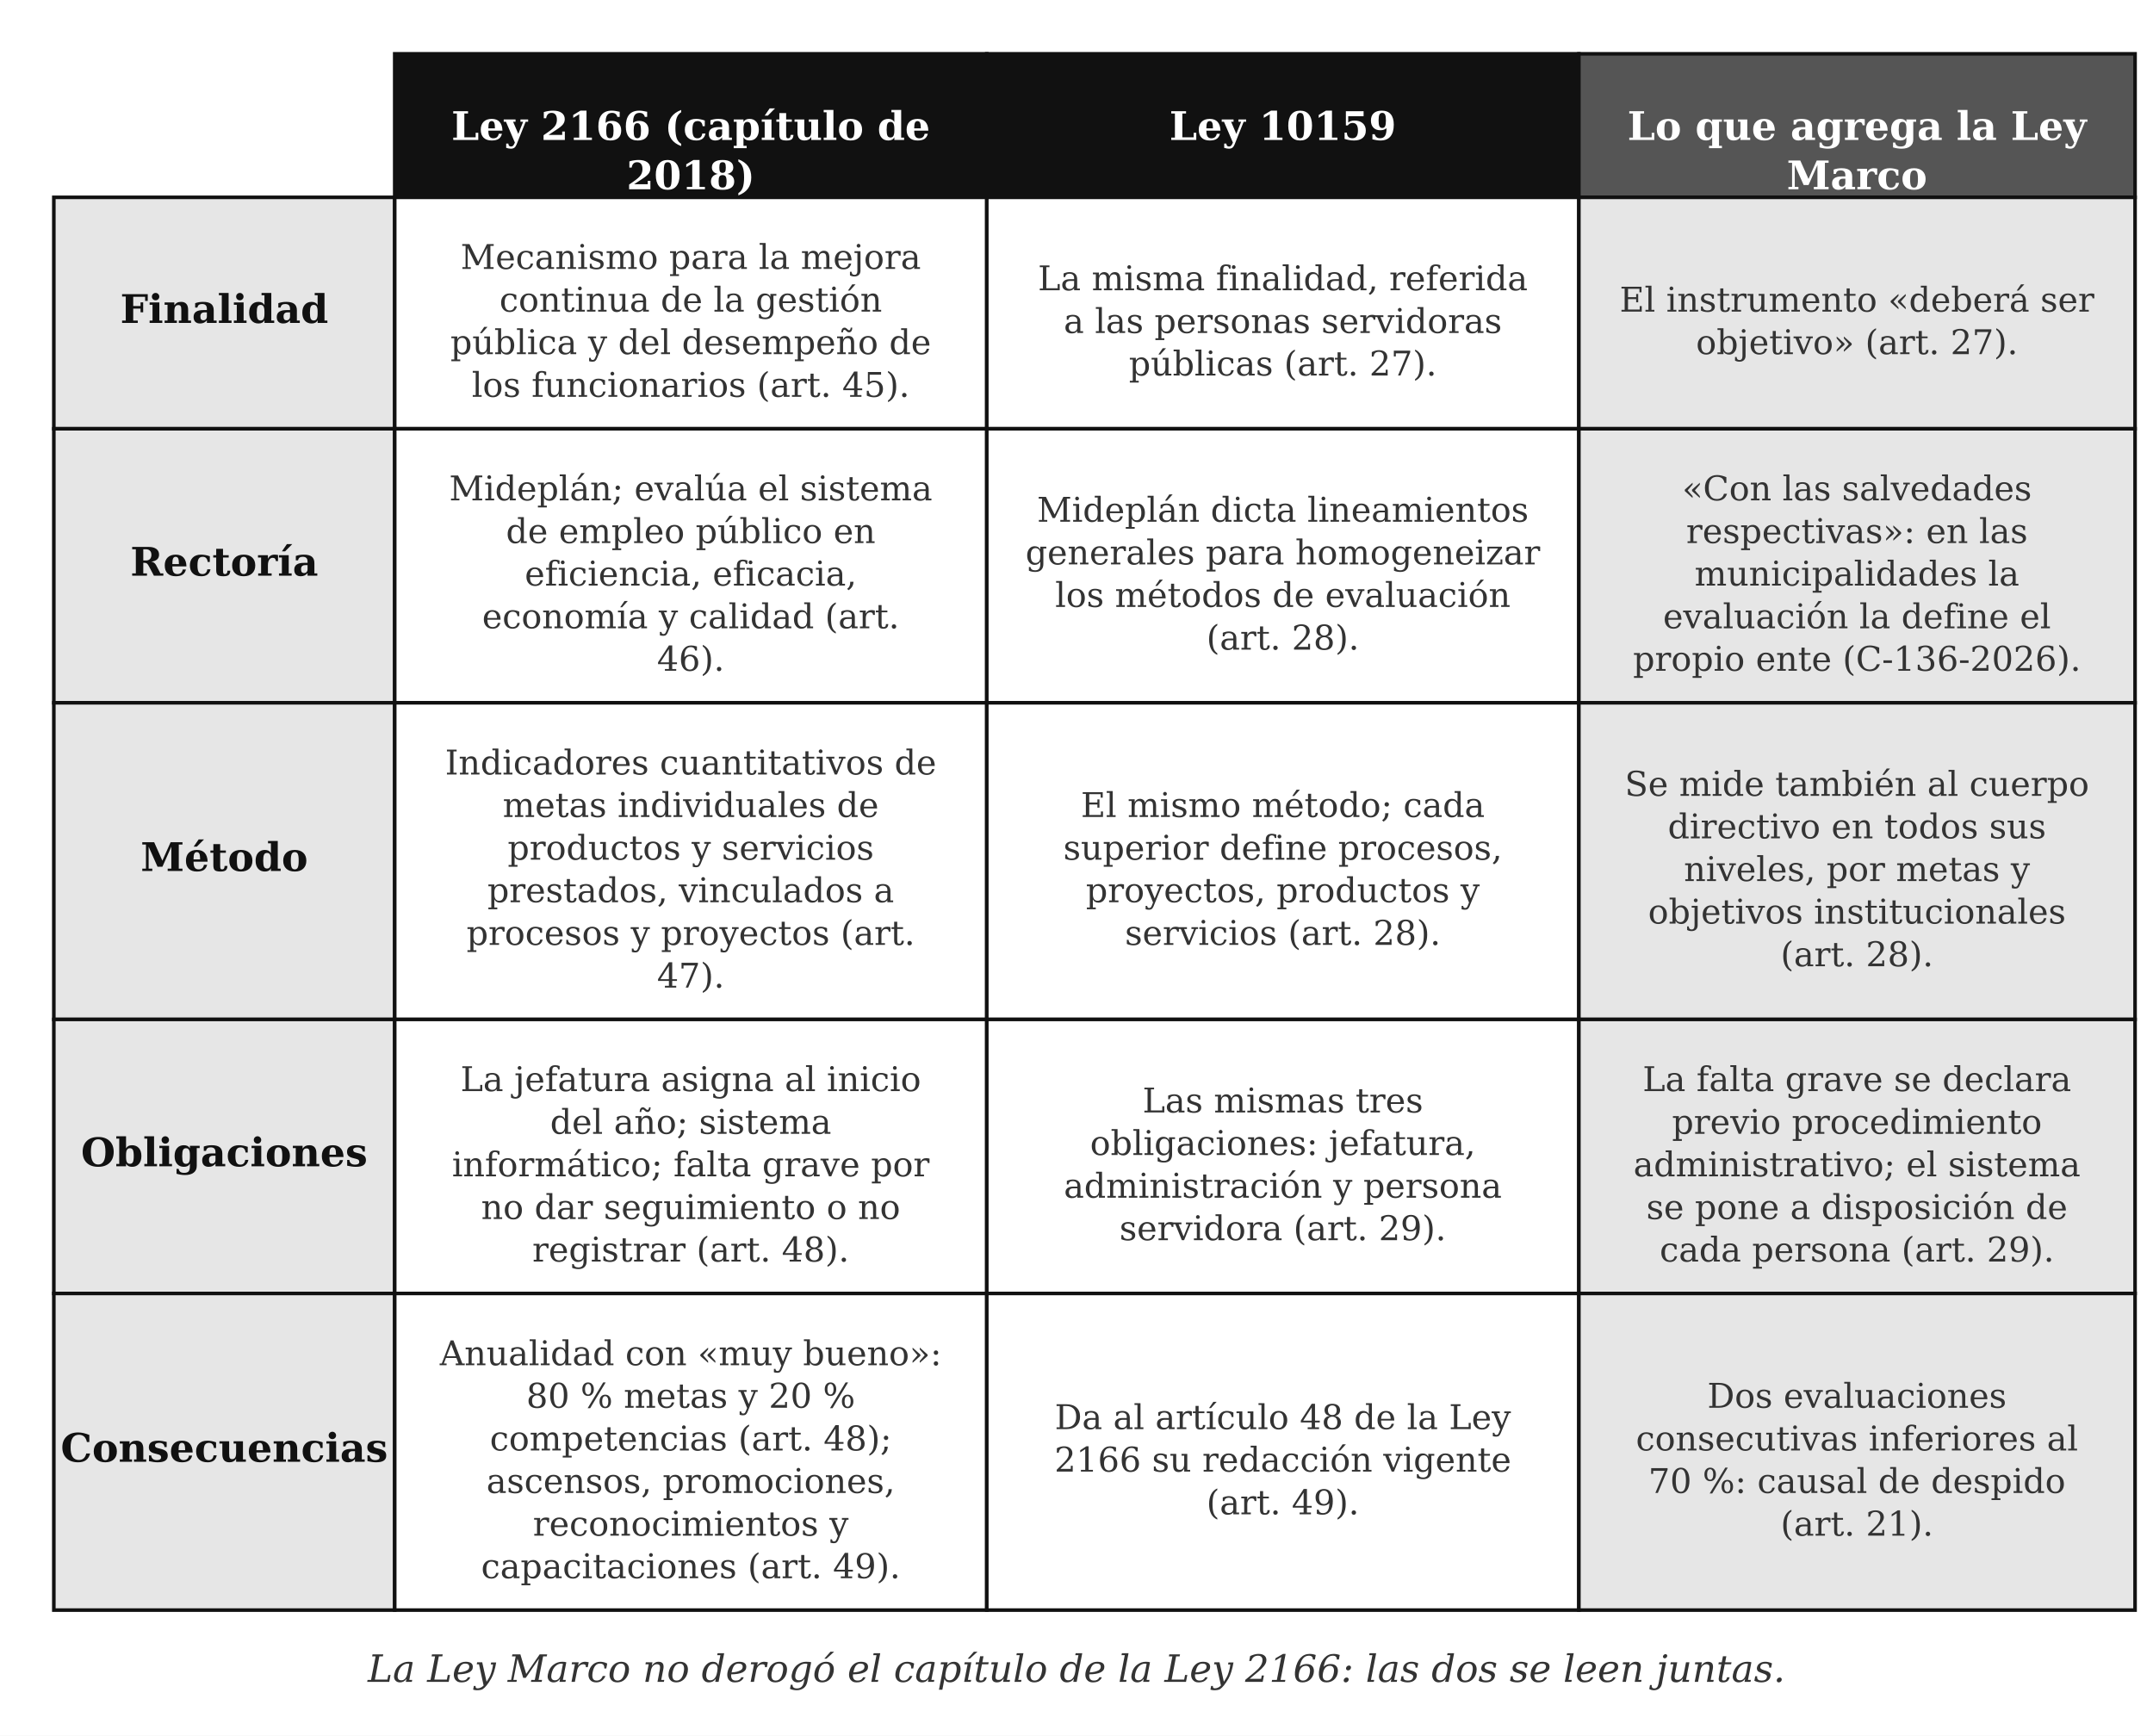
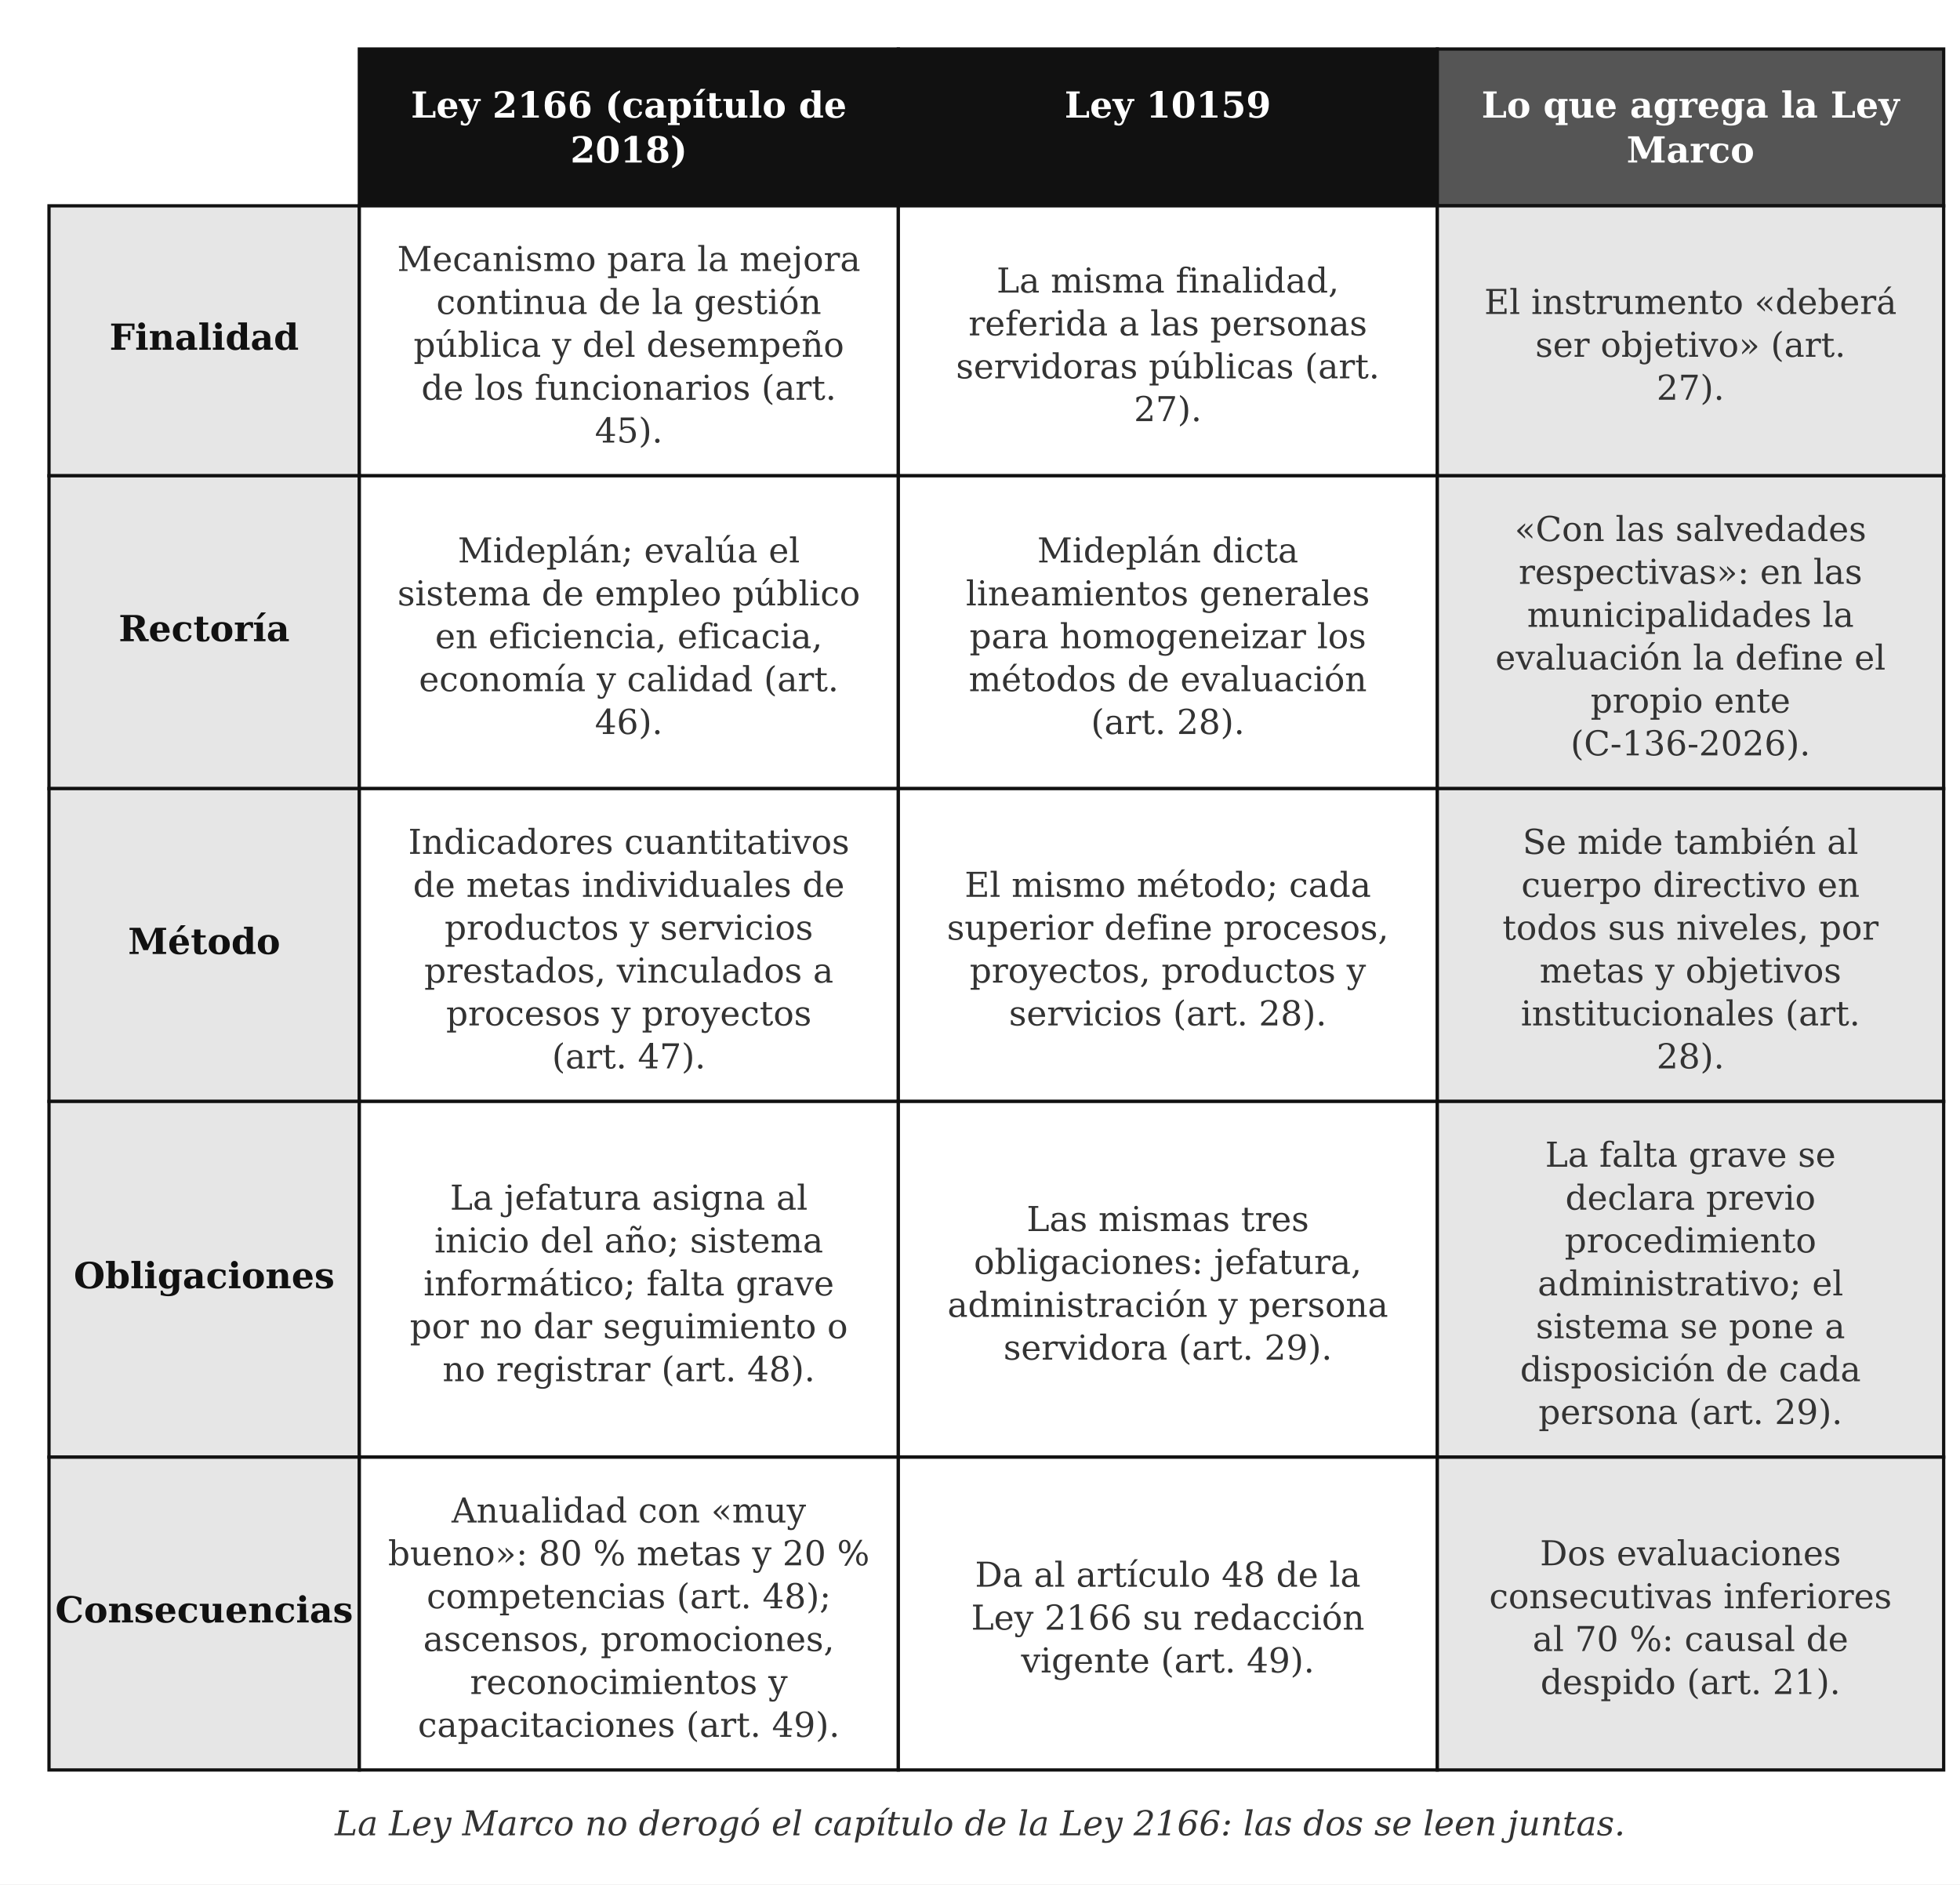
- <svg xmlns="http://www.w3.org/2000/svg" width="1200" height="967.5" viewBox="0 0 1200 967.5" font-family="DejaVu Serif, serif">
+ <svg xmlns="http://www.w3.org/2000/svg" width="1200" height="1153.5" viewBox="0 0 1200 1153.5" font-family="DejaVu Serif, serif">
  <defs>
    <marker id="ar" markerWidth="14" markerHeight="14" refX="11" refY="7" orient="auto" markerUnits="userSpaceOnUse">
      <path d="M0,0 L14,7 L0,14 Z" fill="#111" />
    </marker>
  </defs>
  <rect width="100%" height="100%" fill="white" />
-   <rect x="220" y="30" width="330" height="80" rx="0" fill="#111" stroke="#111" stroke-width="2" />
-   <rect x="550" y="30" width="330" height="80" rx="0" fill="#111" stroke="#111" stroke-width="2" />
-   <rect x="880" y="30" width="310" height="80" rx="0" fill="#555" stroke="#111" stroke-width="2" />
-   <text x="385.0" y="78.0" font-size="22" font-weight="bold" font-style="normal" text-anchor="middle" fill="white">Ley 2166 (capítulo de</text>
-   <text x="385.0" y="105.5" font-size="22" font-weight="bold" font-style="normal" text-anchor="middle" fill="white">2018)</text>
-   <text x="715.0" y="78.0" font-size="22" font-weight="bold" font-style="normal" text-anchor="middle" fill="white">Ley 10159</text>
-   <text x="1035.0" y="78.0" font-size="22" font-weight="bold" font-style="normal" text-anchor="middle" fill="white">Lo que agrega la Ley</text>
-   <text x="1035.0" y="105.5" font-size="22" font-weight="bold" font-style="normal" text-anchor="middle" fill="white">Marco</text>
-   <rect x="30" y="110" width="190" height="129.0" rx="0" fill="#e6e6e6" stroke="#111" stroke-width="2" />
-   <text x="125.0" y="180.0" font-size="22" font-weight="bold" font-style="normal" text-anchor="middle" fill="#111">Finalidad</text>
-   <rect x="220" y="110" width="330" height="129.0" rx="0" fill="white" stroke="#111" stroke-width="2" />
-   <text x="385.0" y="149.9" font-size="19" font-weight="normal" font-style="normal" text-anchor="middle" fill="#333">Mecanismo para la mejora</text>
-   <text x="385.0" y="173.7" font-size="19" font-weight="normal" font-style="normal" text-anchor="middle" fill="#333">continua de la gestión</text>
-   <text x="385.0" y="197.4" font-size="19" font-weight="normal" font-style="normal" text-anchor="middle" fill="#333">pública y del desempeño de</text>
-   <text x="385.0" y="221.2" font-size="19" font-weight="normal" font-style="normal" text-anchor="middle" fill="#333">los funcionarios (art. 45).</text>
-   <rect x="550" y="110" width="330" height="129.0" rx="0" fill="white" stroke="#111" stroke-width="2" />
-   <text x="715.0" y="161.8" font-size="19" font-weight="normal" font-style="normal" text-anchor="middle" fill="#333">La misma finalidad, referida</text>
-   <text x="715.0" y="185.6" font-size="19" font-weight="normal" font-style="normal" text-anchor="middle" fill="#333">a las personas servidoras</text>
-   <text x="715.0" y="209.3" font-size="19" font-weight="normal" font-style="normal" text-anchor="middle" fill="#333">públicas (art. 27).</text>
-   <rect x="880" y="110" width="310" height="129.0" rx="0" fill="#e6e6e6" stroke="#111" stroke-width="2" />
-   <text x="1035.0" y="173.7" font-size="19" font-weight="normal" font-style="normal" text-anchor="middle" fill="#333">El instrumento «deberá ser</text>
-   <text x="1035.0" y="197.4" font-size="19" font-weight="normal" font-style="normal" text-anchor="middle" fill="#333">objetivo» (art. 27).</text>
-   <rect x="30" y="239.0" width="190" height="152.75" rx="0" fill="#e6e6e6" stroke="#111" stroke-width="2" />
-   <text x="125.0" y="320.9" font-size="22" font-weight="bold" font-style="normal" text-anchor="middle" fill="#111">Rectoría</text>
-   <rect x="220" y="239.0" width="330" height="152.75" rx="0" fill="white" stroke="#111" stroke-width="2" />
-   <text x="385.0" y="278.9" font-size="19" font-weight="normal" font-style="normal" text-anchor="middle" fill="#333">Mideplán; evalúa el sistema</text>
-   <text x="385.0" y="302.7" font-size="19" font-weight="normal" font-style="normal" text-anchor="middle" fill="#333">de empleo público en</text>
-   <text x="385.0" y="326.4" font-size="19" font-weight="normal" font-style="normal" text-anchor="middle" fill="#333">eficiencia, eficacia,</text>
-   <text x="385.0" y="350.2" font-size="19" font-weight="normal" font-style="normal" text-anchor="middle" fill="#333">economía y calidad (art.</text>
-   <text x="385.0" y="373.9" font-size="19" font-weight="normal" font-style="normal" text-anchor="middle" fill="#333">46).</text>
-   <rect x="550" y="239.0" width="330" height="152.75" rx="0" fill="white" stroke="#111" stroke-width="2" />
-   <text x="715.0" y="290.8" font-size="19" font-weight="normal" font-style="normal" text-anchor="middle" fill="#333">Mideplán dicta lineamientos</text>
-   <text x="715.0" y="314.6" font-size="19" font-weight="normal" font-style="normal" text-anchor="middle" fill="#333">generales para homogeneizar</text>
-   <text x="715.0" y="338.3" font-size="19" font-weight="normal" font-style="normal" text-anchor="middle" fill="#333">los métodos de evaluación</text>
-   <text x="715.0" y="362.1" font-size="19" font-weight="normal" font-style="normal" text-anchor="middle" fill="#333">(art. 28).</text>
-   <rect x="880" y="239.0" width="310" height="152.75" rx="0" fill="#e6e6e6" stroke="#111" stroke-width="2" />
-   <text x="1035.0" y="278.9" font-size="19" font-weight="normal" font-style="normal" text-anchor="middle" fill="#333">«Con las salvedades</text>
-   <text x="1035.0" y="302.7" font-size="19" font-weight="normal" font-style="normal" text-anchor="middle" fill="#333">respectivas»: en las</text>
-   <text x="1035.0" y="326.4" font-size="19" font-weight="normal" font-style="normal" text-anchor="middle" fill="#333">municipalidades la</text>
-   <text x="1035.0" y="350.2" font-size="19" font-weight="normal" font-style="normal" text-anchor="middle" fill="#333">evaluación la define el</text>
-   <text x="1035.0" y="373.9" font-size="19" font-weight="normal" font-style="normal" text-anchor="middle" fill="#333">propio ente (C-136-2026).</text>
-   <rect x="30" y="391.75" width="190" height="176.5" rx="0" fill="#e6e6e6" stroke="#111" stroke-width="2" />
-   <text x="125.0" y="485.5" font-size="22" font-weight="bold" font-style="normal" text-anchor="middle" fill="#111">Método</text>
-   <rect x="220" y="391.75" width="330" height="176.5" rx="0" fill="white" stroke="#111" stroke-width="2" />
-   <text x="385.0" y="431.7" font-size="19" font-weight="normal" font-style="normal" text-anchor="middle" fill="#333">Indicadores cuantitativos de</text>
-   <text x="385.0" y="455.4" font-size="19" font-weight="normal" font-style="normal" text-anchor="middle" fill="#333">metas individuales de</text>
-   <text x="385.0" y="479.2" font-size="19" font-weight="normal" font-style="normal" text-anchor="middle" fill="#333">productos y servicios</text>
-   <text x="385.0" y="502.9" font-size="19" font-weight="normal" font-style="normal" text-anchor="middle" fill="#333">prestados, vinculados a</text>
-   <text x="385.0" y="526.7" font-size="19" font-weight="normal" font-style="normal" text-anchor="middle" fill="#333">procesos y proyectos (art.</text>
-   <text x="385.0" y="550.5" font-size="19" font-weight="normal" font-style="normal" text-anchor="middle" fill="#333">47).</text>
-   <rect x="550" y="391.75" width="330" height="176.5" rx="0" fill="white" stroke="#111" stroke-width="2" />
-   <text x="715.0" y="455.4" font-size="19" font-weight="normal" font-style="normal" text-anchor="middle" fill="#333">El mismo método; cada</text>
-   <text x="715.0" y="479.2" font-size="19" font-weight="normal" font-style="normal" text-anchor="middle" fill="#333">superior define procesos,</text>
-   <text x="715.0" y="502.9" font-size="19" font-weight="normal" font-style="normal" text-anchor="middle" fill="#333">proyectos, productos y</text>
-   <text x="715.0" y="526.7" font-size="19" font-weight="normal" font-style="normal" text-anchor="middle" fill="#333">servicios (art. 28).</text>
-   <rect x="880" y="391.75" width="310" height="176.5" rx="0" fill="#e6e6e6" stroke="#111" stroke-width="2" />
-   <text x="1035.0" y="443.6" font-size="19" font-weight="normal" font-style="normal" text-anchor="middle" fill="#333">Se mide también al cuerpo</text>
-   <text x="1035.0" y="467.3" font-size="19" font-weight="normal" font-style="normal" text-anchor="middle" fill="#333">directivo en todos sus</text>
-   <text x="1035.0" y="491.1" font-size="19" font-weight="normal" font-style="normal" text-anchor="middle" fill="#333">niveles, por metas y</text>
-   <text x="1035.0" y="514.8" font-size="19" font-weight="normal" font-style="normal" text-anchor="middle" fill="#333">objetivos institucionales</text>
-   <text x="1035.0" y="538.6" font-size="19" font-weight="normal" font-style="normal" text-anchor="middle" fill="#333">(art. 28).</text>
-   <rect x="30" y="568.25" width="190" height="152.75" rx="0" fill="#e6e6e6" stroke="#111" stroke-width="2" />
-   <text x="125.0" y="650.1" font-size="22" font-weight="bold" font-style="normal" text-anchor="middle" fill="#111">Obligaciones</text>
-   <rect x="220" y="568.25" width="330" height="152.75" rx="0" fill="white" stroke="#111" stroke-width="2" />
-   <text x="385.0" y="608.2" font-size="19" font-weight="normal" font-style="normal" text-anchor="middle" fill="#333">La jefatura asigna al inicio</text>
-   <text x="385.0" y="632.0" font-size="19" font-weight="normal" font-style="normal" text-anchor="middle" fill="#333">del año; sistema</text>
-   <text x="385.0" y="655.7" font-size="19" font-weight="normal" font-style="normal" text-anchor="middle" fill="#333">informático; falta grave por</text>
-   <text x="385.0" y="679.5" font-size="19" font-weight="normal" font-style="normal" text-anchor="middle" fill="#333">no dar seguimiento o no</text>
-   <text x="385.0" y="703.2" font-size="19" font-weight="normal" font-style="normal" text-anchor="middle" fill="#333">registrar (art. 48).</text>
-   <rect x="550" y="568.25" width="330" height="152.75" rx="0" fill="white" stroke="#111" stroke-width="2" />
-   <text x="715.0" y="620.1" font-size="19" font-weight="normal" font-style="normal" text-anchor="middle" fill="#333">Las mismas tres</text>
-   <text x="715.0" y="643.8" font-size="19" font-weight="normal" font-style="normal" text-anchor="middle" fill="#333">obligaciones: jefatura,</text>
-   <text x="715.0" y="667.6" font-size="19" font-weight="normal" font-style="normal" text-anchor="middle" fill="#333">administración y persona</text>
-   <text x="715.0" y="691.3" font-size="19" font-weight="normal" font-style="normal" text-anchor="middle" fill="#333">servidora (art. 29).</text>
-   <rect x="880" y="568.25" width="310" height="152.75" rx="0" fill="#e6e6e6" stroke="#111" stroke-width="2" />
-   <text x="1035.0" y="608.2" font-size="19" font-weight="normal" font-style="normal" text-anchor="middle" fill="#333">La falta grave se declara</text>
-   <text x="1035.0" y="632.0" font-size="19" font-weight="normal" font-style="normal" text-anchor="middle" fill="#333">previo procedimiento</text>
-   <text x="1035.0" y="655.7" font-size="19" font-weight="normal" font-style="normal" text-anchor="middle" fill="#333">administrativo; el sistema</text>
-   <text x="1035.0" y="679.5" font-size="19" font-weight="normal" font-style="normal" text-anchor="middle" fill="#333">se pone a disposición de</text>
-   <text x="1035.0" y="703.2" font-size="19" font-weight="normal" font-style="normal" text-anchor="middle" fill="#333">cada persona (art. 29).</text>
-   <rect x="30" y="721.0" width="190" height="176.5" rx="0" fill="#e6e6e6" stroke="#111" stroke-width="2" />
-   <text x="125.0" y="814.8" font-size="22" font-weight="bold" font-style="normal" text-anchor="middle" fill="#111">Consecuencias</text>
-   <rect x="220" y="721.0" width="330" height="176.5" rx="0" fill="white" stroke="#111" stroke-width="2" />
-   <text x="385.0" y="761.0" font-size="19" font-weight="normal" font-style="normal" text-anchor="middle" fill="#333">Anualidad con «muy bueno»:</text>
-   <text x="385.0" y="784.7" font-size="19" font-weight="normal" font-style="normal" text-anchor="middle" fill="#333">80 % metas y 20 %</text>
-   <text x="385.0" y="808.5" font-size="19" font-weight="normal" font-style="normal" text-anchor="middle" fill="#333">competencias (art. 48);</text>
-   <text x="385.0" y="832.2" font-size="19" font-weight="normal" font-style="normal" text-anchor="middle" fill="#333">ascensos, promociones,</text>
-   <text x="385.0" y="856.0" font-size="19" font-weight="normal" font-style="normal" text-anchor="middle" fill="#333">reconocimientos y</text>
-   <text x="385.0" y="879.7" font-size="19" font-weight="normal" font-style="normal" text-anchor="middle" fill="#333">capacitaciones (art. 49).</text>
-   <rect x="550" y="721.0" width="330" height="176.5" rx="0" fill="white" stroke="#111" stroke-width="2" />
-   <text x="715.0" y="796.6" font-size="19" font-weight="normal" font-style="normal" text-anchor="middle" fill="#333">Da al artículo 48 de la Ley</text>
-   <text x="715.0" y="820.3" font-size="19" font-weight="normal" font-style="normal" text-anchor="middle" fill="#333">2166 su redacción vigente</text>
-   <text x="715.0" y="844.1" font-size="19" font-weight="normal" font-style="normal" text-anchor="middle" fill="#333">(art. 49).</text>
-   <rect x="880" y="721.0" width="310" height="176.5" rx="0" fill="#e6e6e6" stroke="#111" stroke-width="2" />
-   <text x="1035.0" y="784.7" font-size="19" font-weight="normal" font-style="normal" text-anchor="middle" fill="#333">Dos evaluaciones</text>
-   <text x="1035.0" y="808.5" font-size="19" font-weight="normal" font-style="normal" text-anchor="middle" fill="#333">consecutivas inferiores al</text>
-   <text x="1035.0" y="832.2" font-size="19" font-weight="normal" font-style="normal" text-anchor="middle" fill="#333">70 %: causal de despido</text>
-   <text x="1035.0" y="856.0" font-size="19" font-weight="normal" font-style="normal" text-anchor="middle" fill="#333">(art. 21).</text>
-   <text x="600.0" y="937.5" font-size="21" font-weight="normal" font-style="italic" text-anchor="middle" fill="#333">La Ley Marco no derogó el capítulo de la Ley 2166: las dos se leen juntas.</text>
+   <rect x="220" y="30" width="330" height="96" rx="0" fill="#111" stroke="#111" stroke-width="2" />
+   <rect x="550" y="30" width="330" height="96" rx="0" fill="#111" stroke="#111" stroke-width="2" />
+   <rect x="880" y="30" width="310" height="96" rx="0" fill="#555" stroke="#111" stroke-width="2" />
+   <text x="385.0" y="72.0" font-size="22" font-weight="bold" font-style="normal" text-anchor="middle" fill="white">Ley 2166 (capítulo de</text>
+   <text x="385.0" y="99.5" font-size="22" font-weight="bold" font-style="normal" text-anchor="middle" fill="white">2018)</text>
+   <text x="715.0" y="72.0" font-size="22" font-weight="bold" font-style="normal" text-anchor="middle" fill="white">Ley 10159</text>
+   <text x="1035.0" y="72.0" font-size="22" font-weight="bold" font-style="normal" text-anchor="middle" fill="white">Lo que agrega la Ley</text>
+   <text x="1035.0" y="99.5" font-size="22" font-weight="bold" font-style="normal" text-anchor="middle" fill="white">Marco</text>
+   <rect x="30" y="126" width="190" height="165.25" rx="0" fill="#e6e6e6" stroke="#111" stroke-width="2" />
+   <text x="125.0" y="214.1" font-size="22" font-weight="bold" font-style="normal" text-anchor="middle" fill="#111">Finalidad</text>
+   <rect x="220" y="126" width="330" height="165.25" rx="0" fill="white" stroke="#111" stroke-width="2" />
+   <text x="385.0" y="165.9" font-size="21" font-weight="normal" font-style="normal" text-anchor="middle" fill="#333">Mecanismo para la mejora</text>
+   <text x="385.0" y="192.2" font-size="21" font-weight="normal" font-style="normal" text-anchor="middle" fill="#333">continua de la gestión</text>
+   <text x="385.0" y="218.4" font-size="21" font-weight="normal" font-style="normal" text-anchor="middle" fill="#333">pública y del desempeño</text>
+   <text x="385.0" y="244.7" font-size="21" font-weight="normal" font-style="normal" text-anchor="middle" fill="#333">de los funcionarios (art.</text>
+   <text x="385.0" y="270.9" font-size="21" font-weight="normal" font-style="normal" text-anchor="middle" fill="#333">45).</text>
+   <rect x="550" y="126" width="330" height="165.25" rx="0" fill="white" stroke="#111" stroke-width="2" />
+   <text x="715.0" y="179.1" font-size="21" font-weight="normal" font-style="normal" text-anchor="middle" fill="#333">La misma finalidad,</text>
+   <text x="715.0" y="205.3" font-size="21" font-weight="normal" font-style="normal" text-anchor="middle" fill="#333">referida a las personas</text>
+   <text x="715.0" y="231.6" font-size="21" font-weight="normal" font-style="normal" text-anchor="middle" fill="#333">servidoras públicas (art.</text>
+   <text x="715.0" y="257.8" font-size="21" font-weight="normal" font-style="normal" text-anchor="middle" fill="#333">27).</text>
+   <rect x="880" y="126" width="310" height="165.25" rx="0" fill="#e6e6e6" stroke="#111" stroke-width="2" />
+   <text x="1035.0" y="192.2" font-size="21" font-weight="normal" font-style="normal" text-anchor="middle" fill="#333">El instrumento «deberá</text>
+   <text x="1035.0" y="218.4" font-size="21" font-weight="normal" font-style="normal" text-anchor="middle" fill="#333">ser objetivo» (art.</text>
+   <text x="1035.0" y="244.7" font-size="21" font-weight="normal" font-style="normal" text-anchor="middle" fill="#333">27).</text>
+   <rect x="30" y="291.25" width="190" height="191.5" rx="0" fill="#e6e6e6" stroke="#111" stroke-width="2" />
+   <text x="125.0" y="392.5" font-size="22" font-weight="bold" font-style="normal" text-anchor="middle" fill="#111">Rectoría</text>
+   <rect x="220" y="291.25" width="330" height="191.5" rx="0" fill="white" stroke="#111" stroke-width="2" />
+   <text x="385.0" y="344.3" font-size="21" font-weight="normal" font-style="normal" text-anchor="middle" fill="#333">Mideplán; evalúa el</text>
+   <text x="385.0" y="370.6" font-size="21" font-weight="normal" font-style="normal" text-anchor="middle" fill="#333">sistema de empleo público</text>
+   <text x="385.0" y="396.8" font-size="21" font-weight="normal" font-style="normal" text-anchor="middle" fill="#333">en eficiencia, eficacia,</text>
+   <text x="385.0" y="423.1" font-size="21" font-weight="normal" font-style="normal" text-anchor="middle" fill="#333">economía y calidad (art.</text>
+   <text x="385.0" y="449.3" font-size="21" font-weight="normal" font-style="normal" text-anchor="middle" fill="#333">46).</text>
+   <rect x="550" y="291.25" width="330" height="191.5" rx="0" fill="white" stroke="#111" stroke-width="2" />
+   <text x="715.0" y="344.3" font-size="21" font-weight="normal" font-style="normal" text-anchor="middle" fill="#333">Mideplán dicta</text>
+   <text x="715.0" y="370.6" font-size="21" font-weight="normal" font-style="normal" text-anchor="middle" fill="#333">lineamientos generales</text>
+   <text x="715.0" y="396.8" font-size="21" font-weight="normal" font-style="normal" text-anchor="middle" fill="#333">para homogeneizar los</text>
+   <text x="715.0" y="423.1" font-size="21" font-weight="normal" font-style="normal" text-anchor="middle" fill="#333">métodos de evaluación</text>
+   <text x="715.0" y="449.3" font-size="21" font-weight="normal" font-style="normal" text-anchor="middle" fill="#333">(art. 28).</text>
+   <rect x="880" y="291.25" width="310" height="191.5" rx="0" fill="#e6e6e6" stroke="#111" stroke-width="2" />
+   <text x="1035.0" y="331.2" font-size="21" font-weight="normal" font-style="normal" text-anchor="middle" fill="#333">«Con las salvedades</text>
+   <text x="1035.0" y="357.4" font-size="21" font-weight="normal" font-style="normal" text-anchor="middle" fill="#333">respectivas»: en las</text>
+   <text x="1035.0" y="383.7" font-size="21" font-weight="normal" font-style="normal" text-anchor="middle" fill="#333">municipalidades la</text>
+   <text x="1035.0" y="409.9" font-size="21" font-weight="normal" font-style="normal" text-anchor="middle" fill="#333">evaluación la define el</text>
+   <text x="1035.0" y="436.2" font-size="21" font-weight="normal" font-style="normal" text-anchor="middle" fill="#333">propio ente</text>
+   <text x="1035.0" y="462.4" font-size="21" font-weight="normal" font-style="normal" text-anchor="middle" fill="#333">(C-136-2026).</text>
+   <rect x="30" y="482.75" width="190" height="191.5" rx="0" fill="#e6e6e6" stroke="#111" stroke-width="2" />
+   <text x="125.0" y="584.0" font-size="22" font-weight="bold" font-style="normal" text-anchor="middle" fill="#111">Método</text>
+   <rect x="220" y="482.75" width="330" height="191.5" rx="0" fill="white" stroke="#111" stroke-width="2" />
+   <text x="385.0" y="522.7" font-size="21" font-weight="normal" font-style="normal" text-anchor="middle" fill="#333">Indicadores cuantitativos</text>
+   <text x="385.0" y="549.0" font-size="21" font-weight="normal" font-style="normal" text-anchor="middle" fill="#333">de metas individuales de</text>
+   <text x="385.0" y="575.2" font-size="21" font-weight="normal" font-style="normal" text-anchor="middle" fill="#333">productos y servicios</text>
+   <text x="385.0" y="601.5" font-size="21" font-weight="normal" font-style="normal" text-anchor="middle" fill="#333">prestados, vinculados a</text>
+   <text x="385.0" y="627.7" font-size="21" font-weight="normal" font-style="normal" text-anchor="middle" fill="#333">procesos y proyectos</text>
+   <text x="385.0" y="654.0" font-size="21" font-weight="normal" font-style="normal" text-anchor="middle" fill="#333">(art. 47).</text>
+   <rect x="550" y="482.75" width="330" height="191.5" rx="0" fill="white" stroke="#111" stroke-width="2" />
+   <text x="715.0" y="549.0" font-size="21" font-weight="normal" font-style="normal" text-anchor="middle" fill="#333">El mismo método; cada</text>
+   <text x="715.0" y="575.2" font-size="21" font-weight="normal" font-style="normal" text-anchor="middle" fill="#333">superior define procesos,</text>
+   <text x="715.0" y="601.5" font-size="21" font-weight="normal" font-style="normal" text-anchor="middle" fill="#333">proyectos, productos y</text>
+   <text x="715.0" y="627.7" font-size="21" font-weight="normal" font-style="normal" text-anchor="middle" fill="#333">servicios (art. 28).</text>
+   <rect x="880" y="482.75" width="310" height="191.5" rx="0" fill="#e6e6e6" stroke="#111" stroke-width="2" />
+   <text x="1035.0" y="522.7" font-size="21" font-weight="normal" font-style="normal" text-anchor="middle" fill="#333">Se mide también al</text>
+   <text x="1035.0" y="549.0" font-size="21" font-weight="normal" font-style="normal" text-anchor="middle" fill="#333">cuerpo directivo en</text>
+   <text x="1035.0" y="575.2" font-size="21" font-weight="normal" font-style="normal" text-anchor="middle" fill="#333">todos sus niveles, por</text>
+   <text x="1035.0" y="601.5" font-size="21" font-weight="normal" font-style="normal" text-anchor="middle" fill="#333">metas y objetivos</text>
+   <text x="1035.0" y="627.7" font-size="21" font-weight="normal" font-style="normal" text-anchor="middle" fill="#333">institucionales (art.</text>
+   <text x="1035.0" y="654.0" font-size="21" font-weight="normal" font-style="normal" text-anchor="middle" fill="#333">28).</text>
+   <rect x="30" y="674.25" width="190" height="217.75" rx="0" fill="#e6e6e6" stroke="#111" stroke-width="2" />
+   <text x="125.0" y="788.6" font-size="22" font-weight="bold" font-style="normal" text-anchor="middle" fill="#111">Obligaciones</text>
+   <rect x="220" y="674.25" width="330" height="217.75" rx="0" fill="white" stroke="#111" stroke-width="2" />
+   <text x="385.0" y="740.5" font-size="21" font-weight="normal" font-style="normal" text-anchor="middle" fill="#333">La jefatura asigna al</text>
+   <text x="385.0" y="766.7" font-size="21" font-weight="normal" font-style="normal" text-anchor="middle" fill="#333">inicio del año; sistema</text>
+   <text x="385.0" y="793.0" font-size="21" font-weight="normal" font-style="normal" text-anchor="middle" fill="#333">informático; falta grave</text>
+   <text x="385.0" y="819.2" font-size="21" font-weight="normal" font-style="normal" text-anchor="middle" fill="#333">por no dar seguimiento o</text>
+   <text x="385.0" y="845.5" font-size="21" font-weight="normal" font-style="normal" text-anchor="middle" fill="#333">no registrar (art. 48).</text>
+   <rect x="550" y="674.25" width="330" height="217.75" rx="0" fill="white" stroke="#111" stroke-width="2" />
+   <text x="715.0" y="753.6" font-size="21" font-weight="normal" font-style="normal" text-anchor="middle" fill="#333">Las mismas tres</text>
+   <text x="715.0" y="779.8" font-size="21" font-weight="normal" font-style="normal" text-anchor="middle" fill="#333">obligaciones: jefatura,</text>
+   <text x="715.0" y="806.1" font-size="21" font-weight="normal" font-style="normal" text-anchor="middle" fill="#333">administración y persona</text>
+   <text x="715.0" y="832.3" font-size="21" font-weight="normal" font-style="normal" text-anchor="middle" fill="#333">servidora (art. 29).</text>
+   <rect x="880" y="674.25" width="310" height="217.75" rx="0" fill="#e6e6e6" stroke="#111" stroke-width="2" />
+   <text x="1035.0" y="714.2" font-size="21" font-weight="normal" font-style="normal" text-anchor="middle" fill="#333">La falta grave se</text>
+   <text x="1035.0" y="740.5" font-size="21" font-weight="normal" font-style="normal" text-anchor="middle" fill="#333">declara previo</text>
+   <text x="1035.0" y="766.7" font-size="21" font-weight="normal" font-style="normal" text-anchor="middle" fill="#333">procedimiento</text>
+   <text x="1035.0" y="793.0" font-size="21" font-weight="normal" font-style="normal" text-anchor="middle" fill="#333">administrativo; el</text>
+   <text x="1035.0" y="819.2" font-size="21" font-weight="normal" font-style="normal" text-anchor="middle" fill="#333">sistema se pone a</text>
+   <text x="1035.0" y="845.5" font-size="21" font-weight="normal" font-style="normal" text-anchor="middle" fill="#333">disposición de cada</text>
+   <text x="1035.0" y="871.7" font-size="21" font-weight="normal" font-style="normal" text-anchor="middle" fill="#333">persona (art. 29).</text>
+   <rect x="30" y="892.0" width="190" height="191.5" rx="0" fill="#e6e6e6" stroke="#111" stroke-width="2" />
+   <text x="125.0" y="993.2" font-size="22" font-weight="bold" font-style="normal" text-anchor="middle" fill="#111">Consecuencias</text>
+   <rect x="220" y="892.0" width="330" height="191.5" rx="0" fill="white" stroke="#111" stroke-width="2" />
+   <text x="385.0" y="932.0" font-size="21" font-weight="normal" font-style="normal" text-anchor="middle" fill="#333">Anualidad con «muy</text>
+   <text x="385.0" y="958.2" font-size="21" font-weight="normal" font-style="normal" text-anchor="middle" fill="#333">bueno»: 80 % metas y 20 %</text>
+   <text x="385.0" y="984.5" font-size="21" font-weight="normal" font-style="normal" text-anchor="middle" fill="#333">competencias (art. 48);</text>
+   <text x="385.0" y="1010.7" font-size="21" font-weight="normal" font-style="normal" text-anchor="middle" fill="#333">ascensos, promociones,</text>
+   <text x="385.0" y="1037.0" font-size="21" font-weight="normal" font-style="normal" text-anchor="middle" fill="#333">reconocimientos y</text>
+   <text x="385.0" y="1063.2" font-size="21" font-weight="normal" font-style="normal" text-anchor="middle" fill="#333">capacitaciones (art. 49).</text>
+   <rect x="550" y="892.0" width="330" height="191.5" rx="0" fill="white" stroke="#111" stroke-width="2" />
+   <text x="715.0" y="971.3" font-size="21" font-weight="normal" font-style="normal" text-anchor="middle" fill="#333">Da al artículo 48 de la</text>
+   <text x="715.0" y="997.6" font-size="21" font-weight="normal" font-style="normal" text-anchor="middle" fill="#333">Ley 2166 su redacción</text>
+   <text x="715.0" y="1023.8" font-size="21" font-weight="normal" font-style="normal" text-anchor="middle" fill="#333">vigente (art. 49).</text>
+   <rect x="880" y="892.0" width="310" height="191.5" rx="0" fill="#e6e6e6" stroke="#111" stroke-width="2" />
+   <text x="1035.0" y="958.2" font-size="21" font-weight="normal" font-style="normal" text-anchor="middle" fill="#333">Dos evaluaciones</text>
+   <text x="1035.0" y="984.5" font-size="21" font-weight="normal" font-style="normal" text-anchor="middle" fill="#333">consecutivas inferiores</text>
+   <text x="1035.0" y="1010.7" font-size="21" font-weight="normal" font-style="normal" text-anchor="middle" fill="#333">al 70 %: causal de</text>
+   <text x="1035.0" y="1037.0" font-size="21" font-weight="normal" font-style="normal" text-anchor="middle" fill="#333">despido (art. 21).</text>
+   <text x="600.0" y="1123.5" font-size="21" font-weight="normal" font-style="italic" text-anchor="middle" fill="#333">La Ley Marco no derogó el capítulo de la Ley 2166: las dos se leen juntas.</text>
</svg>
